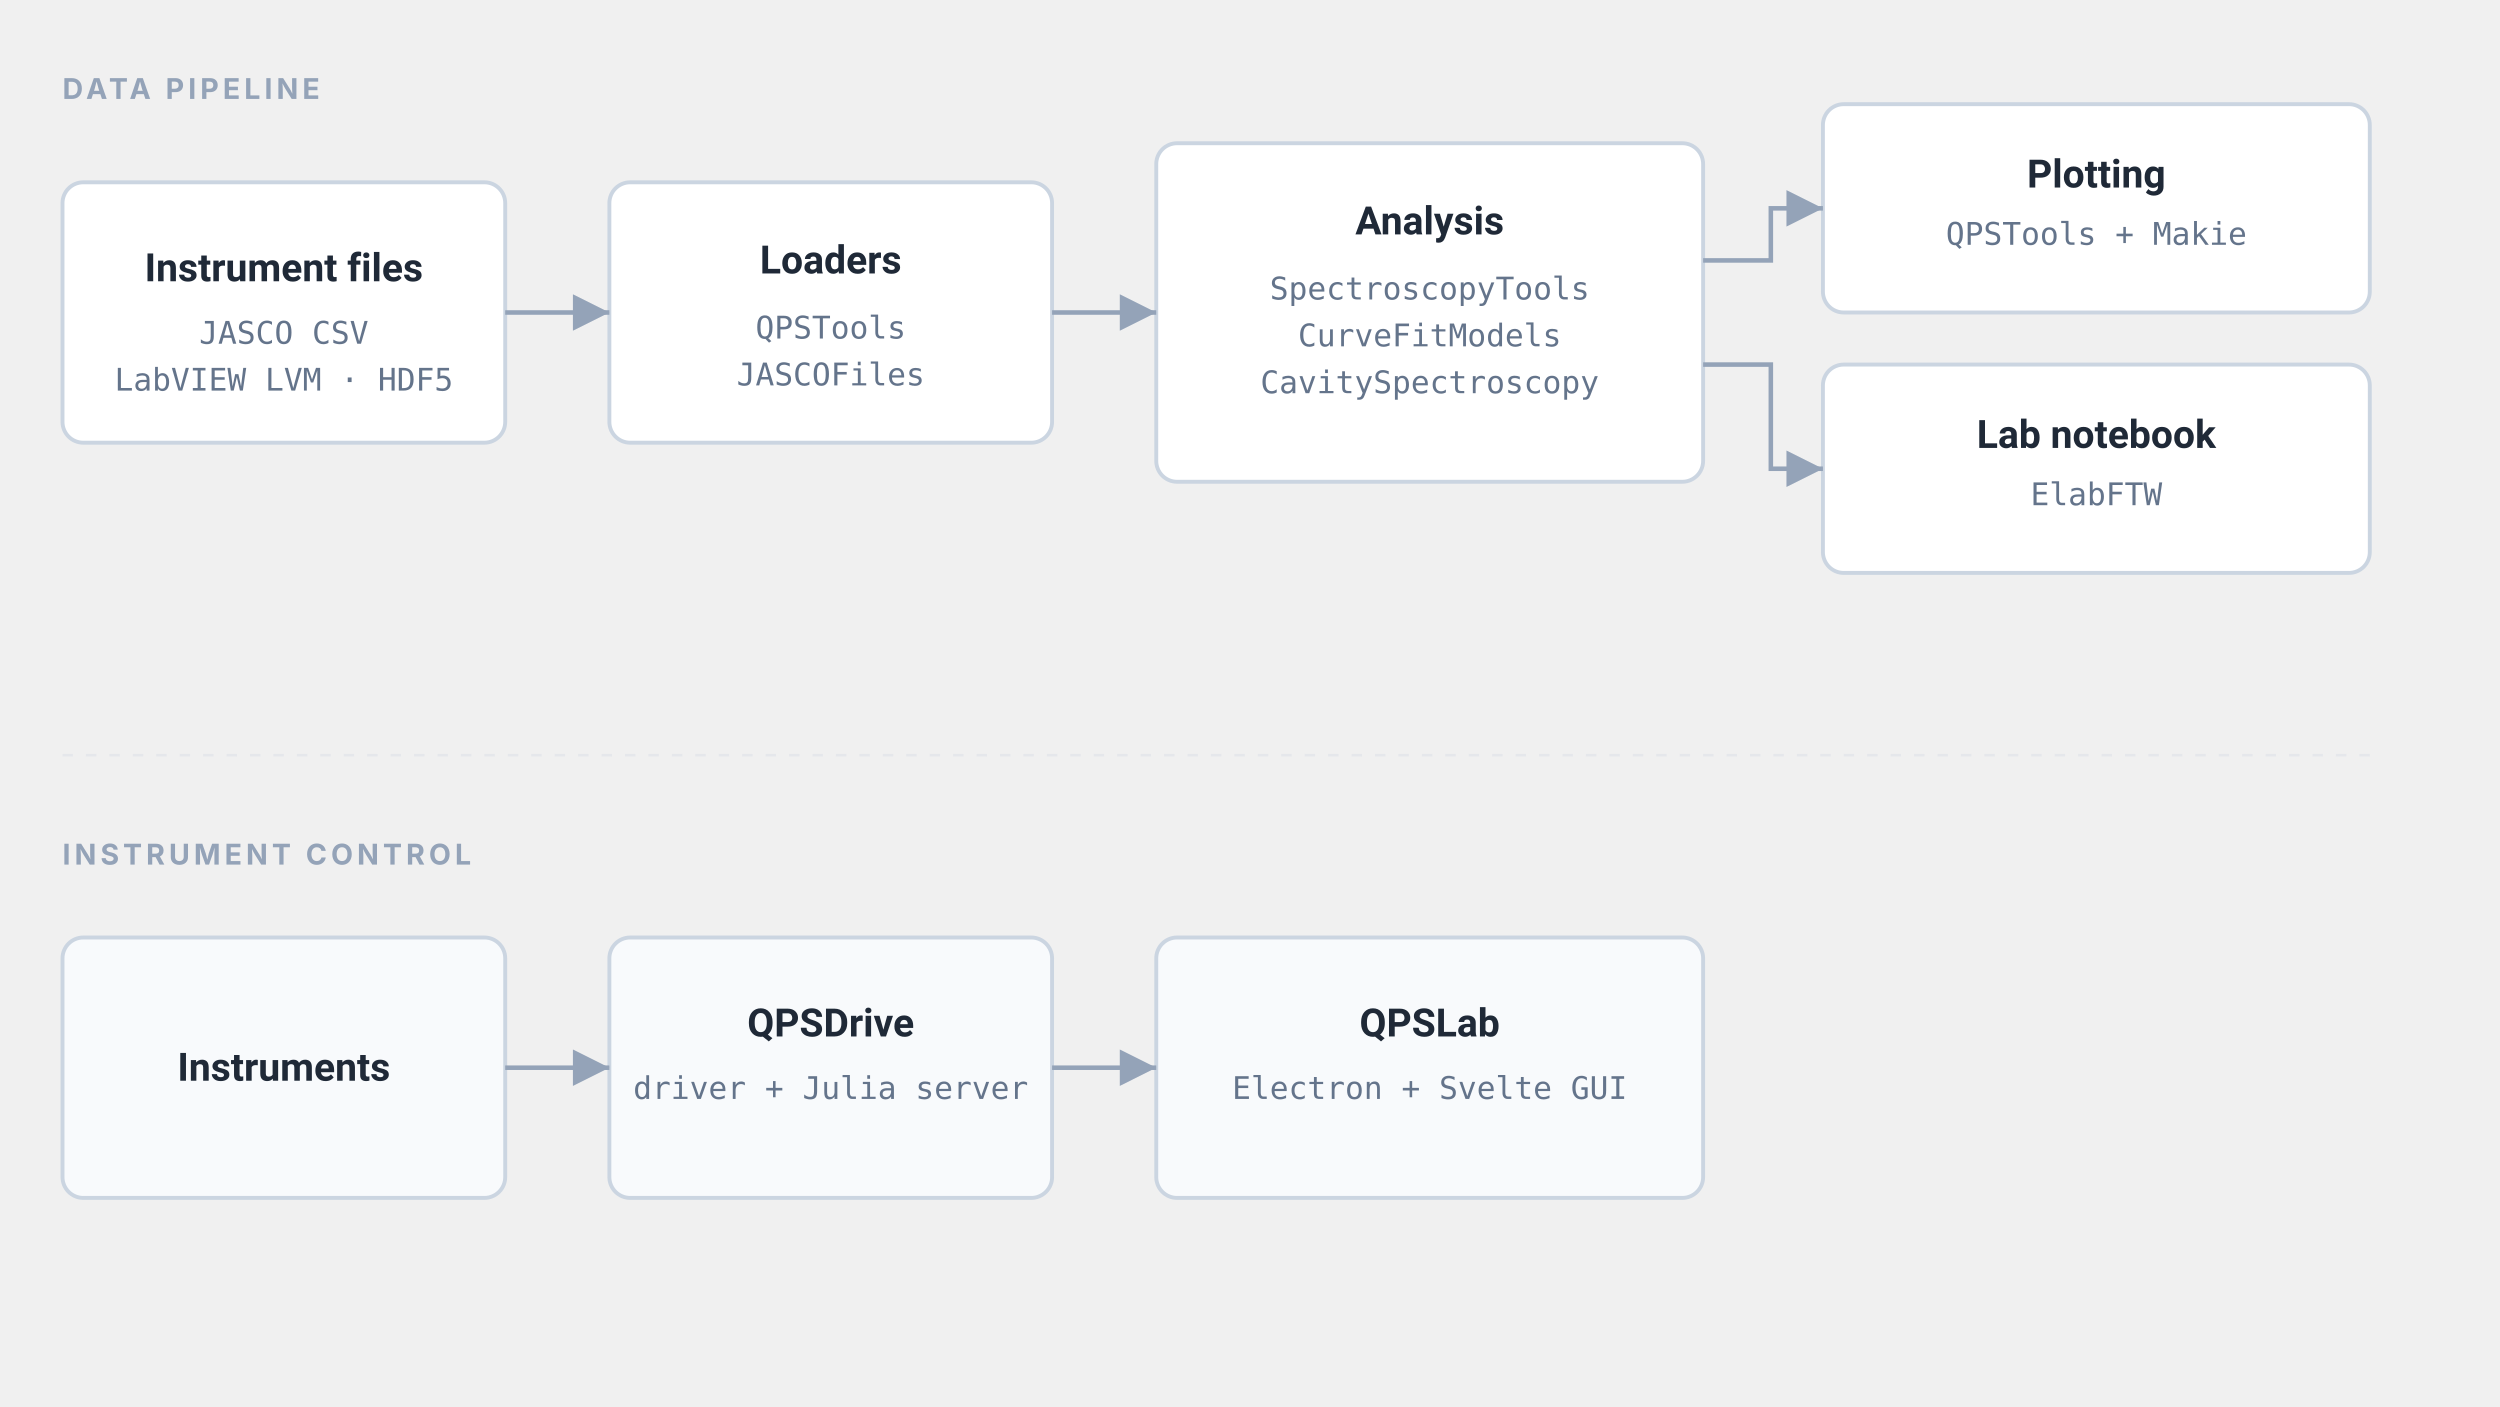
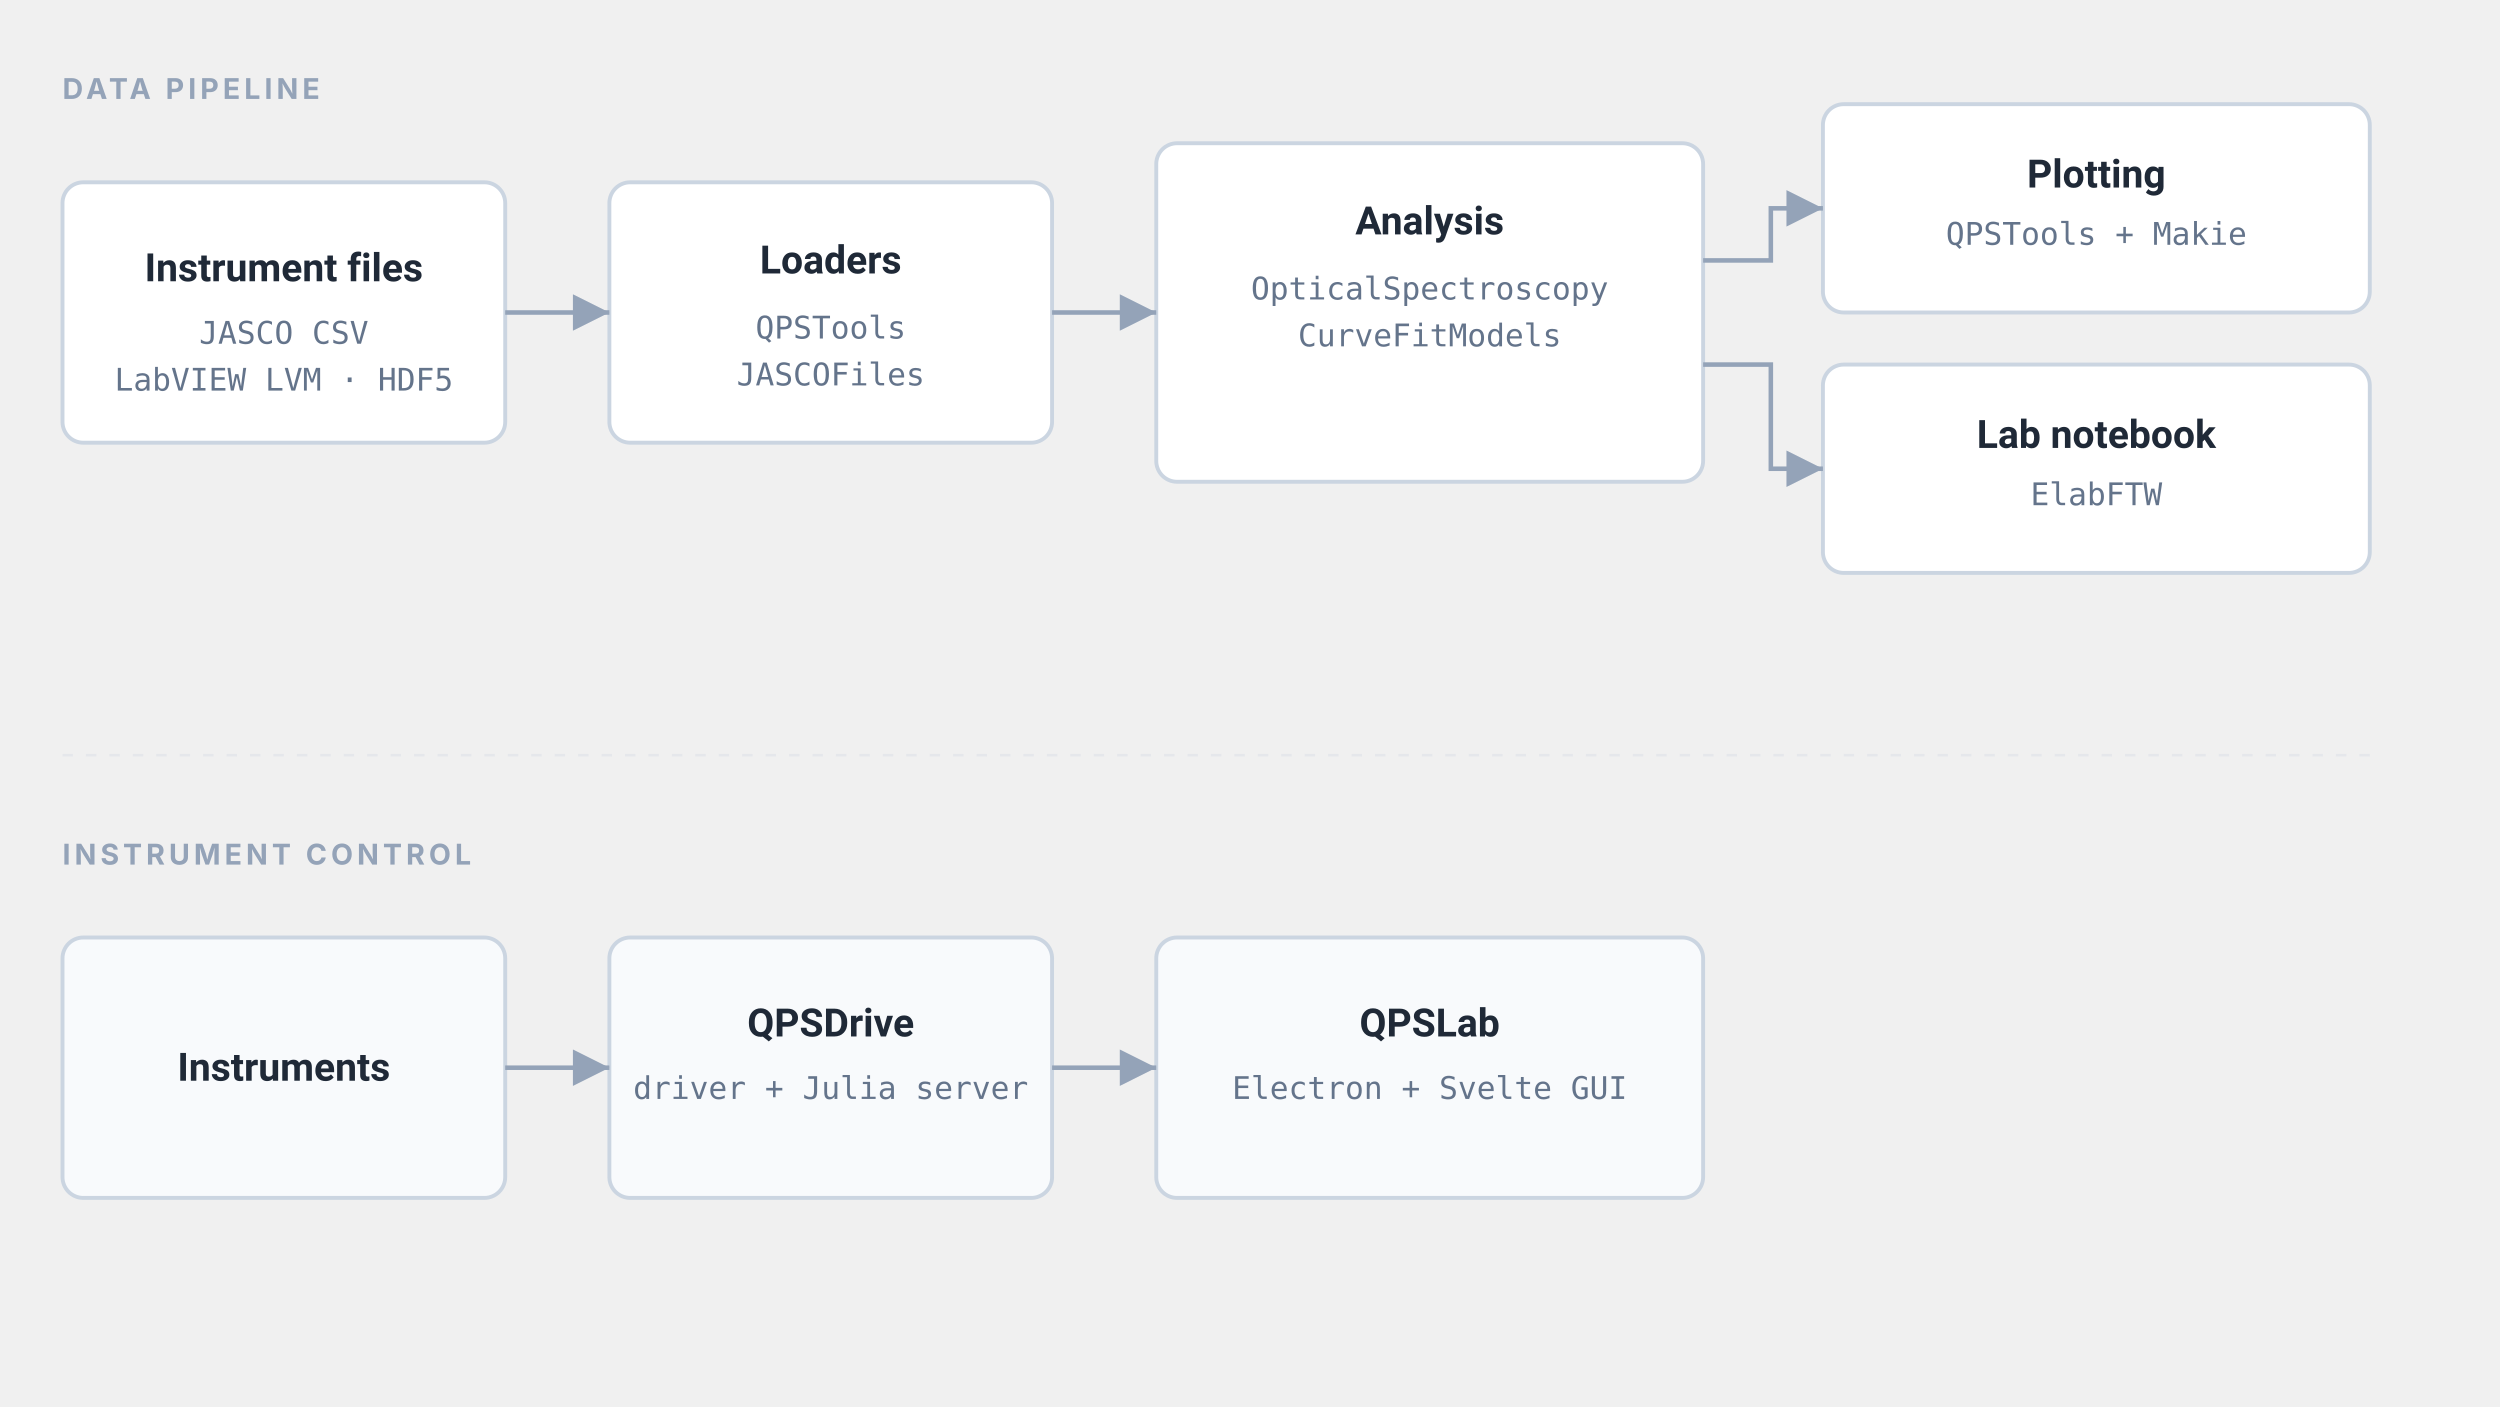
<svg xmlns="http://www.w3.org/2000/svg" viewBox="0 0 960 540" role="img" aria-labelledby="pipeline-title pipeline-desc">
  <style>
    .box { fill: #ffffff; stroke: #cbd5e1; stroke-width: 1.5; }
    .box-alt { fill: #f8fafc; stroke: #cbd5e1; stroke-width: 1.5; }
    .head { font-family: -apple-system, BlinkMacSystemFont, "Segoe UI", Roboto, sans-serif; font-size: 15px; font-weight: 600; fill: #1f2937; }
    .sub { font-family: ui-monospace, SFMono-Regular, Menlo, Consolas, monospace; font-size: 12px; fill: #64748b; }
    .track { font-family: -apple-system, BlinkMacSystemFont, sans-serif; font-size: 11px; letter-spacing: 0.14em; font-weight: 700; fill: #94a3b8; }
    .arrow { stroke: #94a3b8; stroke-width: 1.75; fill: none; }
    .arrowhead { fill: #94a3b8; }
    .divider { stroke: #e5e7eb; stroke-dasharray: 4 5; }

    @media (prefers-color-scheme: dark) {
      .box { fill: #111827; stroke: #334155; }
      .box-alt { fill: #0b0f17; stroke: #334155; }
      .head { fill: #e5e7eb; }
      .sub { fill: #94a3b8; }
      .track { fill: #64748b; }
      .arrow { stroke: #475569; }
      .arrowhead { fill: #475569; }
      .divider { stroke: #1f2937; }
    }
  </style>
  <defs>
    <marker id="arrowhead" markerWidth="10" markerHeight="8" refX="8" refY="4" orient="auto">
      <path class="arrowhead" d="M 0 0 L 8 4 L 0 8 Z" />
    </marker>
  </defs>
  <text x="24" y="38" class="track">DATA PIPELINE</text>
  <rect class="box" x="24" y="70" width="170" height="100" rx="8" />
  <text class="head" x="109" y="108" text-anchor="middle">Instrument files</text>
  <text class="sub" x="109" y="132" text-anchor="middle">JASCO CSV</text>
  <text class="sub" x="109" y="150" text-anchor="middle">LabVIEW LVM · HDF5</text>
  <rect class="box" x="234" y="70" width="170" height="100" rx="8" />
  <text class="head" x="319" y="105" text-anchor="middle">Loaders</text>
  <text class="sub" x="319" y="130" text-anchor="middle">QPSTools</text>
  <text class="sub" x="319" y="148" text-anchor="middle">JASCOFiles</text>
  <rect class="box" x="444" y="55" width="210" height="130" rx="8" />
  <text class="head" x="549" y="90" text-anchor="middle">Analysis</text>
-   <text class="sub" x="549" y="115" text-anchor="middle">SpectroscopyTools</text>
+   <text class="sub" x="549" y="115" text-anchor="middle">OpticalSpectroscopy</text>
  <text class="sub" x="549" y="133" text-anchor="middle">CurveFitModels</text>
-   <text class="sub" x="549" y="151" text-anchor="middle">CavitySpectroscopy</text>
  <rect class="box" x="700" y="40" width="210" height="80" rx="8" />
  <text class="head" x="805" y="72" text-anchor="middle">Plotting</text>
  <text class="sub" x="805" y="94" text-anchor="middle">QPSTools + Makie</text>
  <rect class="box" x="700" y="140" width="210" height="80" rx="8" />
  <text class="head" x="805" y="172" text-anchor="middle">Lab notebook</text>
  <text class="sub" x="805" y="194" text-anchor="middle">ElabFTW</text>
  <path class="arrow" d="M 194 120 H 234" marker-end="url(#arrowhead)" />
  <path class="arrow" d="M 404 120 H 444" marker-end="url(#arrowhead)" />
  <path class="arrow" d="M 654 100 H 680 V 80 H 700" marker-end="url(#arrowhead)" />
  <path class="arrow" d="M 654 140 H 680 V 180 H 700" marker-end="url(#arrowhead)" />
  <line class="divider" x1="24" y1="290" x2="910" y2="290" />
  <text x="24" y="332" class="track">INSTRUMENT CONTROL</text>
  <rect class="box-alt" x="24" y="360" width="170" height="100" rx="8" />
  <text class="head" x="109" y="415" text-anchor="middle">Instruments</text>
  <rect class="box-alt" x="234" y="360" width="170" height="100" rx="8" />
  <text class="head" x="319" y="398" text-anchor="middle">QPSDrive</text>
  <text class="sub" x="319" y="422" text-anchor="middle">driver + Julia server</text>
  <rect class="box-alt" x="444" y="360" width="210" height="100" rx="8" />
  <text class="head" x="549" y="398" text-anchor="middle">QPSLab</text>
  <text class="sub" x="549" y="422" text-anchor="middle">Electron + Svelte GUI</text>
  <path class="arrow" d="M 194 410 H 234" marker-end="url(#arrowhead)" />
  <path class="arrow" d="M 404 410 H 444" marker-end="url(#arrowhead)" />
</svg>
